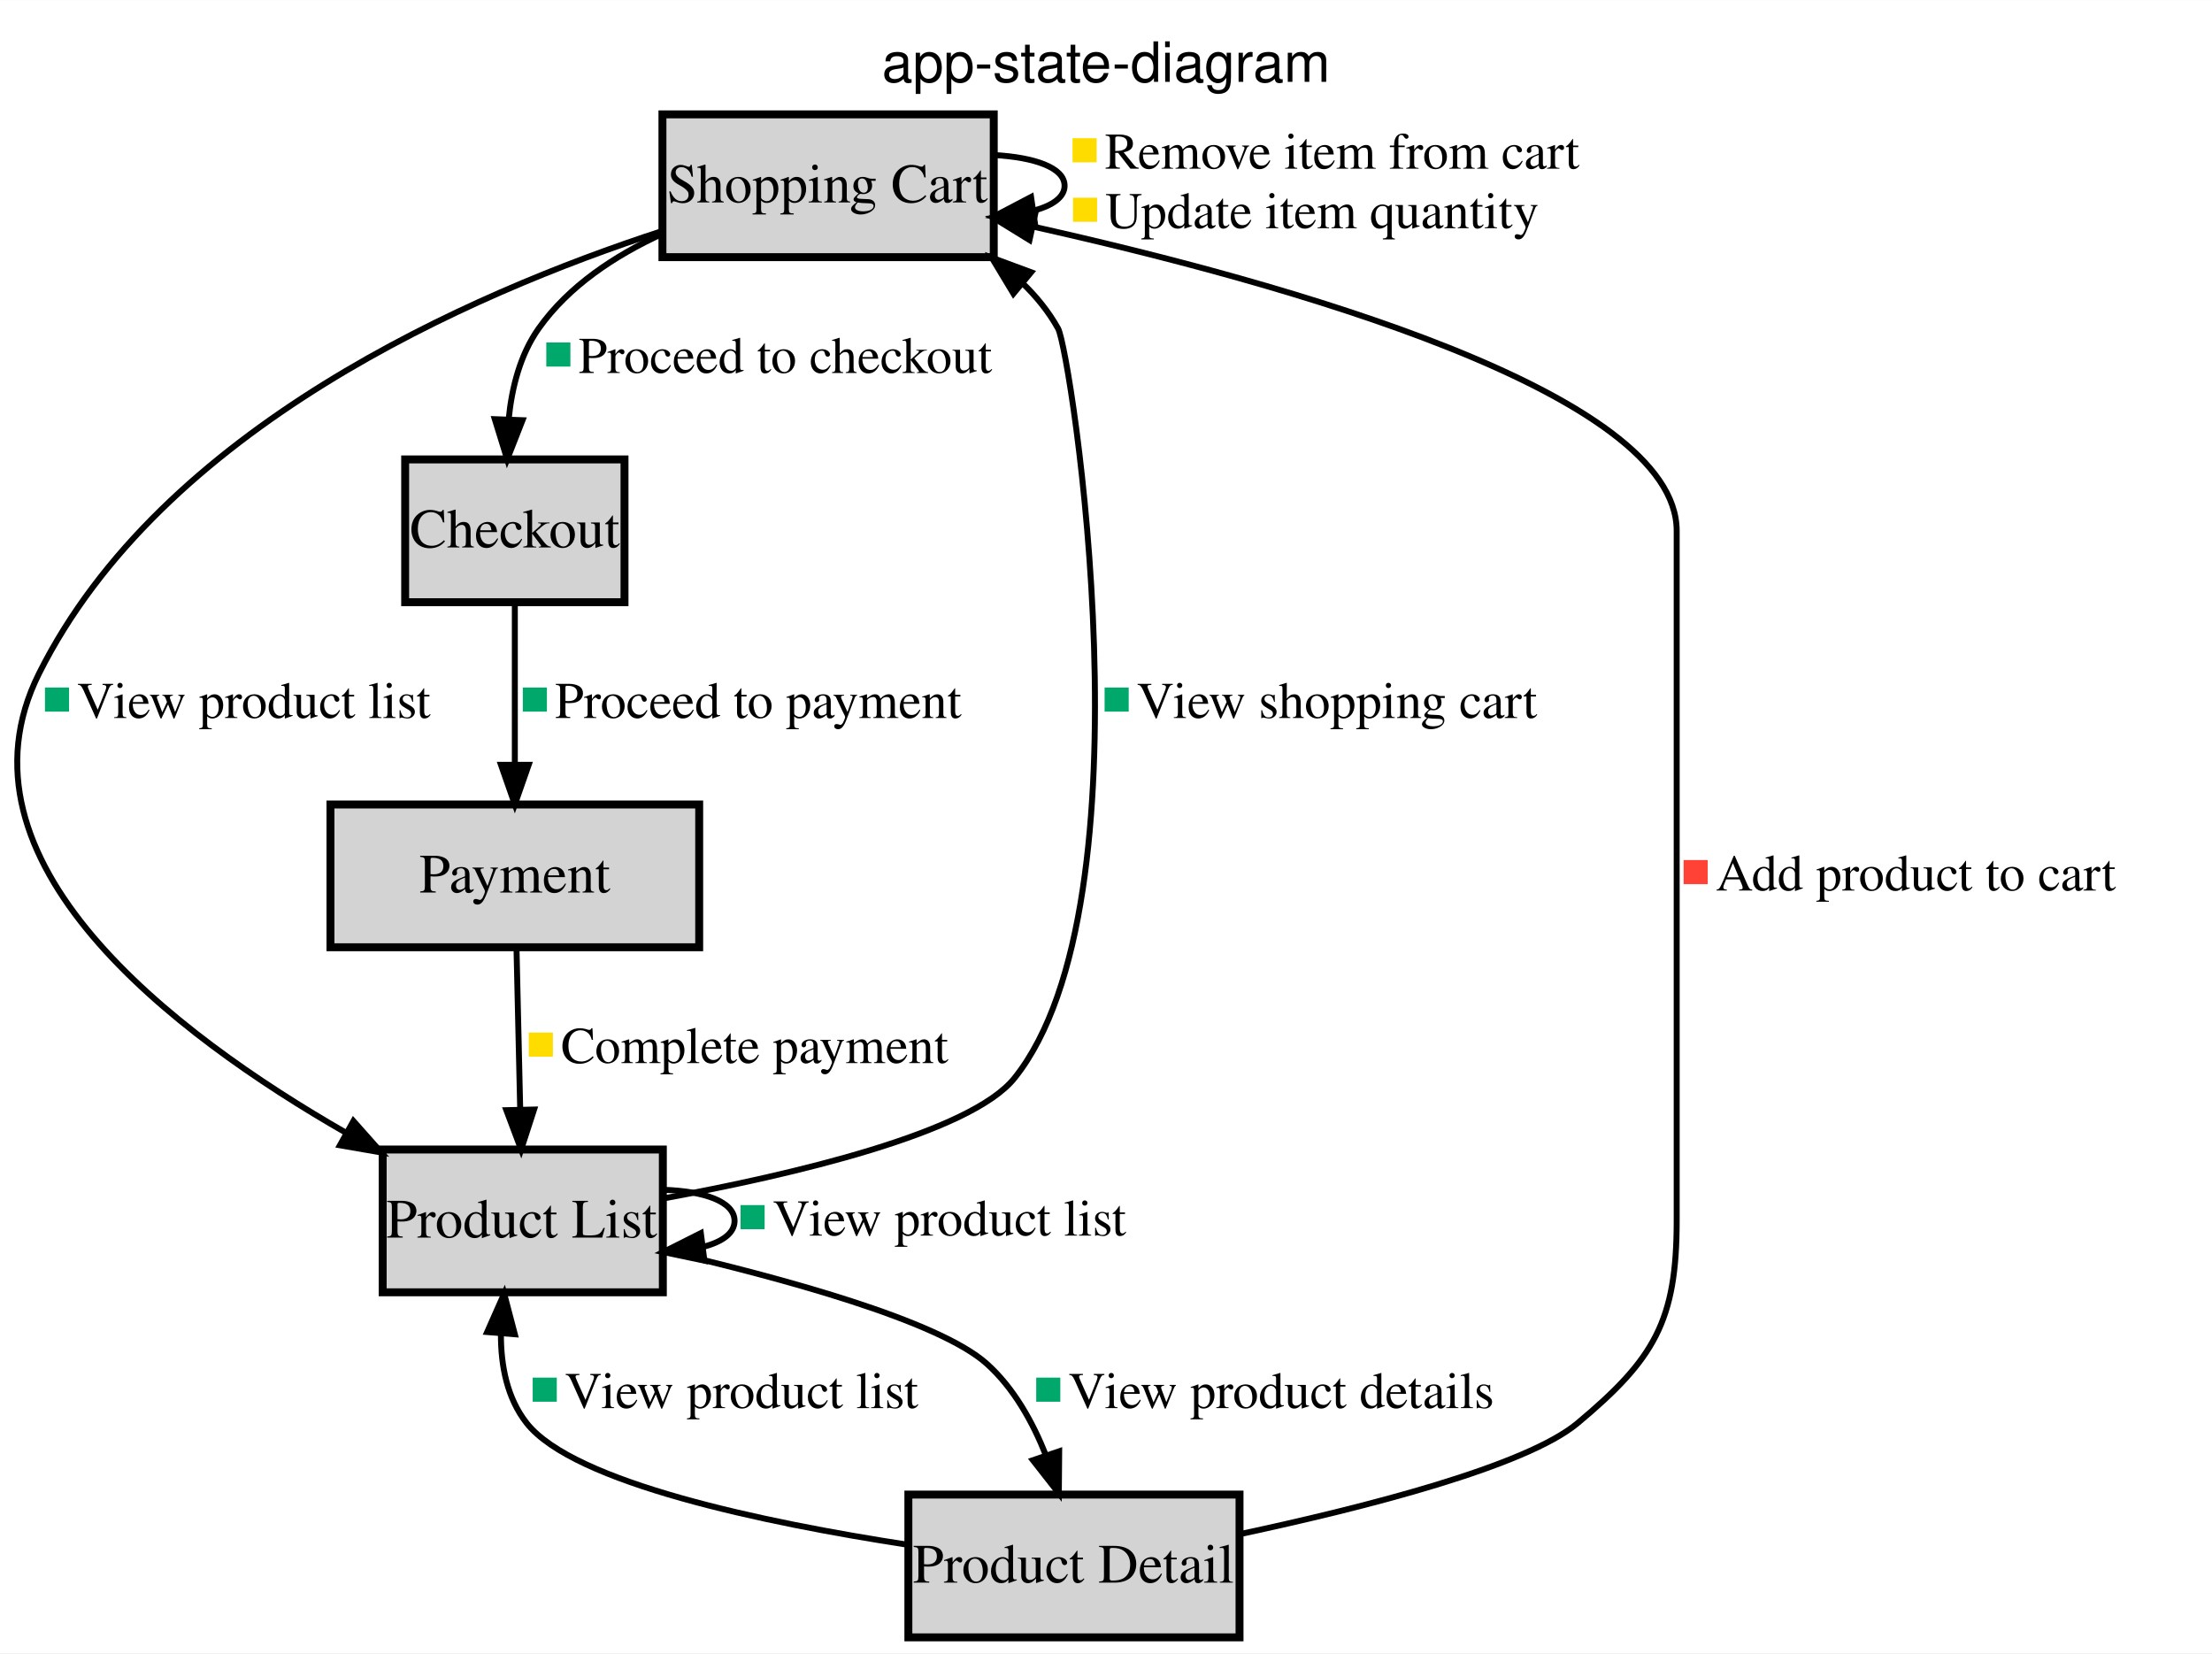
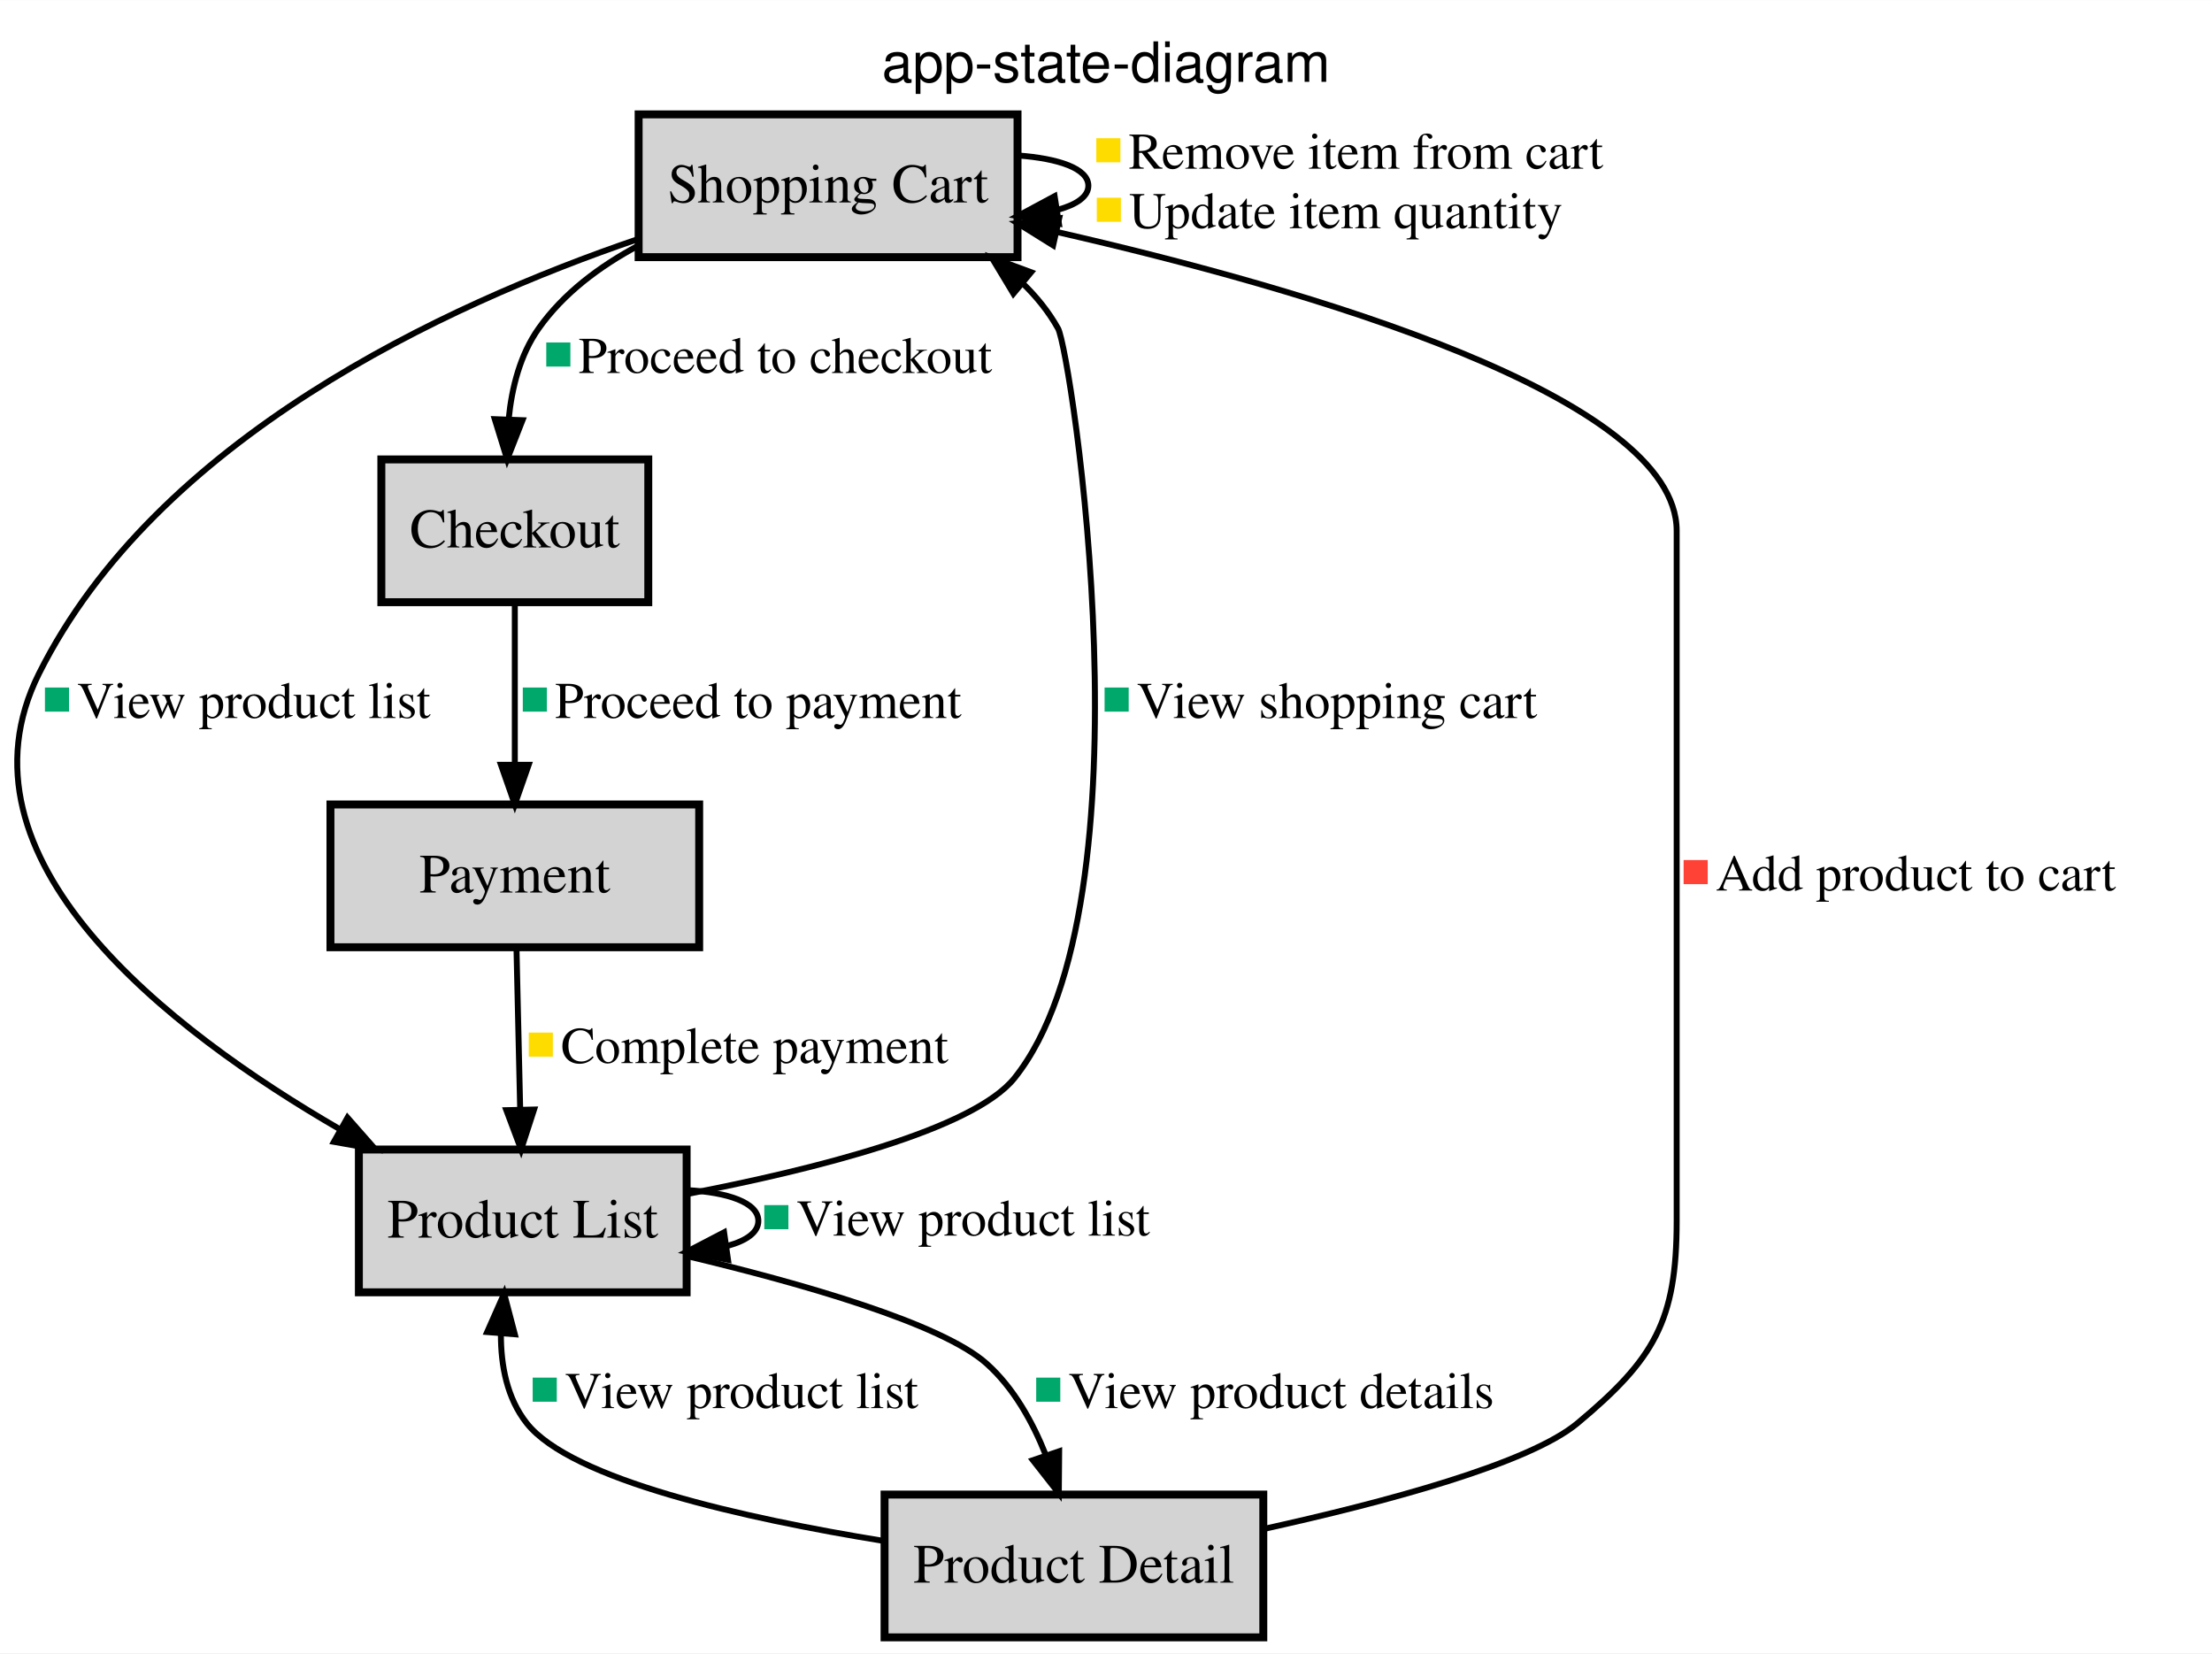
<svg xmlns="http://www.w3.org/2000/svg" xmlns:xlink="http://www.w3.org/1999/xlink" width="558pt" height="417pt" viewBox="0.00 0.00 557.83 416.80">
  <g id="graph0" class="graph" transform="scale(1 1) rotate(0) translate(4 412.8)">
    <g id="a_graph0">
      <a xlink:href="index.html" xlink:title="app-state-diagram" target="_parent">
-         <polygon fill="#ffffff" stroke="transparent" points="-4,4 -4,-412.8 553.832,-412.8 553.832,4 -4,4" />
-         <text text-anchor="middle" x="274.916" y="-392.2" font-family="Helvetica,sans-Serif" font-size="14.00" fill="#000000">app-state-diagram</text>
+         <polygon fill="#ffffff" stroke="transparent" points="-4,4 -4,-412.8 553.828,-412.8 553.828,4 -4,4" />
+         <text text-anchor="middle" x="274.914" y="-392.2" font-family="Helvetica,sans-Serif" font-size="14.00" fill="#000000">app-state-diagram</text>
      </a>
    </g>
    <g id="node1" class="node">
      <g id="a_node1">
        <a xlink:href="#Cart" xlink:title="Shopping Cart" target="_parent">
-           <polygon fill="#d3d3d3" stroke="#000000" stroke-width="2" points="246.608,-384 163.056,-384 163.056,-348 246.608,-348 246.608,-384" />
-           <text text-anchor="start" x="164.194" y="-361.8" font-family="Times,serif" font-size="14.00" fill="#000000">Shopping Cart</text>
+           <polygon fill="#d3d3d3" stroke="#000000" stroke-width="2" points="252.605,-384 157.053,-384 157.053,-348 252.605,-348 252.605,-384" />
+           <text text-anchor="middle" x="204.828" y="-361.8" font-family="Times,serif" font-size="14.00" fill="#000000">Shopping Cart</text>
        </a>
      </g>
    </g>
    <g id="edge1" class="edge doRemoveItem">
      <g id="a_edge1">
        <a xlink:href="#doRemoveItem" xlink:title="&lt;TABLE&gt;" target="_parent">
-           <path fill="none" stroke="#000000" stroke-width="1.5" d="M246.634,-373.752C256.86,-373.178 264.47,-370.594 264.47,-366 264.47,-363.129 261.497,-361.043 256.771,-359.742" />
-           <polygon fill="#000000" stroke="#000000" stroke-width="1.5" points="257.037,-356.243 246.634,-358.248 256.017,-363.169 257.037,-356.243" />
+           <path fill="none" stroke="#000000" stroke-width="1.5" d="M252.619,-373.642C262.964,-372.895 270.466,-370.348 270.466,-366 270.466,-363.283 267.536,-361.269 262.812,-359.958" />
+           <polygon fill="#000000" stroke="#000000" stroke-width="1.5" points="263.041,-356.451 252.619,-358.358 261.955,-363.366 263.041,-356.451" />
        </a>
      </g>
      <g id="a_edge1-label">
        <a xlink:href="#doRemoveItem" xlink:title="&lt;TABLE&gt;" target="_parent">
          <g id="a_edge1_0">
            <a xlink:href="#doRemoveItem" xlink:title="Remove item from cart (idempotent)" target="_parent">
-               <text text-anchor="start" x="264.848" y="-370.3" font-family="Times,serif" font-size="13.00" fill="#ffdc00">■</text>
-               <text text-anchor="start" x="274.598" y="-370.3" font-family="Times,serif" font-size="13.00" fill="#000000"> Remove item from cart</text>
+               <text text-anchor="start" x="270.845" y="-370.3" font-family="Times,serif" font-size="13.00" fill="#ffdc00">■</text>
+               <text text-anchor="start" x="280.595" y="-370.3" font-family="Times,serif" font-size="13.00" fill="#000000"> Remove item from cart</text>
            </a>
          </g>
          <g id="a_edge1_1">
            <a xlink:href="#doUpdateQuantity" xlink:title="Update item quantity (idempotent)" target="_parent">
-               <text text-anchor="start" x="264.97" y="-355.3" font-family="Times,serif" font-size="13.00" fill="#ffdc00">■</text>
-               <text text-anchor="start" x="274.72" y="-355.3" font-family="Times,serif" font-size="13.00" fill="#000000"> Update item quantity</text>
+               <text text-anchor="start" x="270.966" y="-355.3" font-family="Times,serif" font-size="13.00" fill="#ffdc00">■</text>
+               <text text-anchor="start" x="280.716" y="-355.3" font-family="Times,serif" font-size="13.00" fill="#000000"> Update item quantity</text>
            </a>
          </g>
        </a>
      </g>
    </g>
    <g id="node2" class="node">
      <g id="a_node2">
        <a xlink:href="#Checkout" xlink:title="Checkout" target="_parent">
-           <polygon fill="#d3d3d3" stroke="#000000" stroke-width="2" points="153.49,-297 98.175,-297 98.175,-261 153.49,-261 153.49,-297" />
-           <text text-anchor="middle" x="125.832" y="-274.8" font-family="Times,serif" font-size="14.00" fill="#000000">Checkout</text>
+           <polygon fill="#d3d3d3" stroke="#000000" stroke-width="2" points="159.486,-297 92.171,-297 92.171,-261 159.486,-261 159.486,-297" />
+           <text text-anchor="middle" x="125.829" y="-274.8" font-family="Times,serif" font-size="14.00" fill="#000000">Checkout</text>
        </a>
      </g>
    </g>
    <g id="edge2" class="edge goCheckout">
      <g id="a_edge2">
        <a xlink:href="#goCheckout" xlink:title="&lt;TABLE&gt;" target="_parent">
-           <path fill="none" stroke="#000000" stroke-width="1.5" d="M162.955,-353.857C151.12,-348.421 139.413,-340.735 131.832,-330 127.183,-323.417 125.07,-315.125 124.28,-307.151" />
-           <polygon fill="#000000" stroke="#000000" stroke-width="1.5" points="127.773,-306.885 123.903,-297.022 120.778,-307.146 127.773,-306.885" />
+           <path fill="none" stroke="#000000" stroke-width="1.5" d="M156.875,-350.848C147.21,-345.686 138.105,-338.888 131.828,-330 127.18,-323.417 125.066,-315.125 124.276,-307.151" />
+           <polygon fill="#000000" stroke="#000000" stroke-width="1.5" points="127.769,-306.885 123.9,-297.022 120.774,-307.146 127.769,-306.885" />
        </a>
      </g>
      <g id="a_edge2-label">
        <a xlink:href="#goCheckout" xlink:title="&lt;TABLE&gt;" target="_parent">
          <g id="a_edge2_2">
            <a xlink:href="#goCheckout" xlink:title="Proceed to checkout (safe)" target="_parent">
-               <text text-anchor="start" x="132.139" y="-318.8" font-family="Times,serif" font-size="13.00" fill="#00a86b">■</text>
-               <text text-anchor="start" x="141.889" y="-318.8" font-family="Times,serif" font-size="13.00" fill="#000000"> Proceed to checkout</text>
+               <text text-anchor="start" x="132.135" y="-318.8" font-family="Times,serif" font-size="13.00" fill="#00a86b">■</text>
+               <text text-anchor="start" x="141.885" y="-318.8" font-family="Times,serif" font-size="13.00" fill="#000000"> Proceed to checkout</text>
            </a>
          </g>
        </a>
      </g>
    </g>
    <g id="node4" class="node">
      <g id="a_node4">
        <a xlink:href="#ProductList" xlink:title="Product List" target="_parent">
-           <polygon fill="#d3d3d3" stroke="#000000" stroke-width="2" points="163.159,-123 92.505,-123 92.505,-87 163.159,-87 163.159,-123" />
-           <text text-anchor="start" x="93.419" y="-100.8" font-family="Times,serif" font-size="14.00" fill="#000000">Product List</text>
+           <polygon fill="#d3d3d3" stroke="#000000" stroke-width="2" points="169.155,-123 86.502,-123 86.502,-87 169.155,-87 169.155,-123" />
+           <text text-anchor="middle" x="127.829" y="-100.8" font-family="Times,serif" font-size="14.00" fill="#000000">Product List</text>
        </a>
      </g>
    </g>
    <g id="edge3" class="edge goProductList">
      <g id="a_edge3">
        <a xlink:href="#goProductList" xlink:title="&lt;TABLE&gt;" target="_parent">
-           <path fill="none" stroke="#000000" stroke-width="1.5" d="M163.001,-354.592C114.333,-338.733 36.711,-304.757 5.832,-243 -17.716,-195.905 39.498,-152.302 83.325,-127.182" />
-           <polygon fill="#000000" stroke="#000000" stroke-width="1.5" points="85.13,-130.184 92.162,-122.259 81.723,-124.069 85.13,-130.184" />
+           <path fill="none" stroke="#000000" stroke-width="1.5" d="M156.844,-352.54C108.016,-335.888 35.435,-302.214 5.829,-243 -17.452,-196.44 38.205,-153.293 81.823,-128.046" />
+           <polygon fill="#000000" stroke="#000000" stroke-width="1.5" points="83.637,-131.041 90.636,-123.087 80.205,-124.94 83.637,-131.041" />
        </a>
      </g>
      <g id="a_edge3-label">
        <a xlink:href="#goProductList" xlink:title="&lt;TABLE&gt;" target="_parent">
          <g id="a_edge3_3">
            <a xlink:href="#goProductList" xlink:title="View product list (safe)" target="_parent">
-               <text text-anchor="start" x="5.712" y="-231.8" font-family="Times,serif" font-size="13.00" fill="#00a86b">■</text>
-               <text text-anchor="start" x="15.462" y="-231.8" font-family="Times,serif" font-size="13.00" fill="#000000"> View product list</text>
+               <text text-anchor="start" x="5.708" y="-231.8" font-family="Times,serif" font-size="13.00" fill="#00a86b">■</text>
+               <text text-anchor="start" x="15.458" y="-231.8" font-family="Times,serif" font-size="13.00" fill="#000000"> View product list</text>
            </a>
          </g>
        </a>
      </g>
    </g>
    <g id="node5" class="node">
      <g id="a_node5">
        <a xlink:href="#Payment" xlink:title="Payment" target="_parent">
-           <polygon fill="#d3d3d3" stroke="#000000" stroke-width="2" points="172.325,-210 79.339,-210 79.339,-174 172.325,-174 172.325,-210" />
-           <text text-anchor="middle" x="125.832" y="-187.8" font-family="Times,serif" font-size="14.00" fill="#000000">Payment</text>
+           <polygon fill="#d3d3d3" stroke="#000000" stroke-width="2" points="172.321,-210 79.335,-210 79.335,-174 172.321,-174 172.321,-210" />
+           <text text-anchor="middle" x="125.829" y="-187.8" font-family="Times,serif" font-size="14.00" fill="#000000">Payment</text>
        </a>
      </g>
    </g>
    <g id="edge4" class="edge goPayment">
      <g id="a_edge4">
        <a xlink:href="#goPayment" xlink:title="&lt;TABLE&gt;" target="_parent">
-           <path fill="none" stroke="#000000" stroke-width="1.5" d="M125.832,-260.974C125.832,-249.192 125.832,-233.561 125.832,-220.158" />
-           <polygon fill="#000000" stroke="#000000" stroke-width="1.5" points="129.332,-220.003 125.832,-210.003 122.332,-220.003 129.332,-220.003" />
+           <path fill="none" stroke="#000000" stroke-width="1.5" d="M125.829,-260.974C125.829,-249.192 125.829,-233.561 125.829,-220.158" />
+           <polygon fill="#000000" stroke="#000000" stroke-width="1.5" points="129.329,-220.003 125.829,-210.003 122.329,-220.003 129.329,-220.003" />
        </a>
      </g>
      <g id="a_edge4-label">
        <a xlink:href="#goPayment" xlink:title="&lt;TABLE&gt;" target="_parent">
          <g id="a_edge4_4">
            <a xlink:href="#goPayment" xlink:title="Proceed to payment (safe)" target="_parent">
-               <text text-anchor="start" x="126.218" y="-231.8" font-family="Times,serif" font-size="13.00" fill="#00a86b">■</text>
-               <text text-anchor="start" x="135.968" y="-231.8" font-family="Times,serif" font-size="13.00" fill="#000000"> Proceed to payment</text>
+               <text text-anchor="start" x="126.214" y="-231.8" font-family="Times,serif" font-size="13.00" fill="#00a86b">■</text>
+               <text text-anchor="start" x="135.964" y="-231.8" font-family="Times,serif" font-size="13.00" fill="#000000"> Proceed to payment</text>
            </a>
          </g>
        </a>
      </g>
    </g>
    <g id="node3" class="node">
      <g id="a_node3">
        <a xlink:href="#ProductDetail" xlink:title="Product Detail" target="_parent">
-           <polygon fill="#d3d3d3" stroke="#000000" stroke-width="2" points="308.589,-36 225.076,-36 225.076,0 308.589,0 308.589,-36" />
-           <text text-anchor="start" x="226.204" y="-13.8" font-family="Times,serif" font-size="14.00" fill="#000000">Product Detail</text>
+           <polygon fill="#d3d3d3" stroke="#000000" stroke-width="2" points="314.585,-36 219.072,-36 219.072,0 314.585,0 314.585,-36" />
+           <text text-anchor="middle" x="266.829" y="-13.8" font-family="Times,serif" font-size="14.00" fill="#000000">Product Detail</text>
        </a>
      </g>
    </g>
    <g id="edge6" class="edge doAddToCart">
      <g id="a_edge6">
        <a xlink:href="#doAddToCart" xlink:title="&lt;TABLE&gt;" target="_parent">
-           <path fill="none" stroke="#000000" stroke-width="1.5" d="M308.619,-26.013C340.401,-32.798 380.814,-43.132 393.832,-54 413.211,-70.178 418.832,-79.757 418.832,-105 418.832,-279 418.832,-279 418.832,-279 418.832,-313.928 319.763,-341.602 256.437,-355.724" />
-           <polygon fill="#000000" stroke="#000000" stroke-width="1.5" points="255.624,-352.319 246.601,-357.873 257.118,-359.157 255.624,-352.319" />
+           <path fill="none" stroke="#000000" stroke-width="1.5" d="M314.501,-27.289C345.211,-34.056 381.602,-43.793 393.829,-54 413.207,-70.178 418.829,-79.757 418.829,-105 418.829,-279 418.829,-279 418.829,-279 418.829,-312.834 325.871,-339.861 262.488,-354.356" />
+           <polygon fill="#000000" stroke="#000000" stroke-width="1.5" points="261.581,-350.973 252.588,-356.575 263.111,-357.803 261.581,-350.973" />
        </a>
      </g>
      <g id="a_edge6-label">
        <a xlink:href="#doAddToCart" xlink:title="&lt;TABLE&gt;" target="_parent">
          <g id="a_edge6_5">
            <a xlink:href="#doAddToCart" xlink:title="Add product to cart (unsafe)" target="_parent">
-               <text text-anchor="start" x="418.957" y="-188.3" font-family="Times,serif" font-size="13.00" fill="#ff4136">■</text>
-               <text text-anchor="start" x="428.707" y="-188.3" font-family="Times,serif" font-size="13.00" fill="#000000"> Add product to cart</text>
+               <text text-anchor="start" x="418.953" y="-188.3" font-family="Times,serif" font-size="13.00" fill="#ff4136">■</text>
+               <text text-anchor="start" x="428.703" y="-188.3" font-family="Times,serif" font-size="13.00" fill="#000000"> Add product to cart</text>
            </a>
          </g>
        </a>
      </g>
    </g>
    <g id="edge7" class="edge goProductList">
      <g id="a_edge7">
        <a xlink:href="#goProductList" xlink:title="&lt;TABLE&gt;" target="_parent">
-           <path fill="none" stroke="#000000" stroke-width="1.5" d="M224.888,-23.352C188.796,-28.912 140.712,-38.931 128.832,-54 123.876,-60.286 122.295,-68.492 122.324,-76.477" />
-           <polygon fill="#000000" stroke="#000000" stroke-width="1.5" points="118.853,-76.98 123.141,-86.668 125.831,-76.421 118.853,-76.98" />
+           <path fill="none" stroke="#000000" stroke-width="1.5" d="M218.846,-24.307C183.628,-30.026 140.057,-39.757 128.828,-54 123.873,-60.286 122.292,-68.492 122.32,-76.477" />
+           <polygon fill="#000000" stroke="#000000" stroke-width="1.5" points="118.85,-76.98 123.137,-86.668 125.827,-76.421 118.85,-76.98" />
        </a>
      </g>
      <g id="a_edge7-label">
        <a xlink:href="#goProductList" xlink:title="&lt;TABLE&gt;" target="_parent">
          <g id="a_edge7_6">
            <a xlink:href="#goProductList" xlink:title="View product list (safe)" target="_parent">
-               <text text-anchor="start" x="128.712" y="-57.8" font-family="Times,serif" font-size="13.00" fill="#00a86b">■</text>
-               <text text-anchor="start" x="138.462" y="-57.8" font-family="Times,serif" font-size="13.00" fill="#000000"> View product list</text>
+               <text text-anchor="start" x="128.708" y="-57.8" font-family="Times,serif" font-size="13.00" fill="#00a86b">■</text>
+               <text text-anchor="start" x="138.458" y="-57.8" font-family="Times,serif" font-size="13.00" fill="#000000"> View product list</text>
            </a>
          </g>
        </a>
      </g>
    </g>
    <g id="edge8" class="edge goCart">
      <g id="a_edge8">
        <a xlink:href="#goCart" xlink:title="&lt;TABLE&gt;" target="_parent">
-           <path fill="none" stroke="#000000" stroke-width="1.5" d="M163.256,-110.656C195.835,-116.641 240.721,-127.138 251.832,-141 287.435,-185.417 266.058,-324.202 262.832,-330 260.472,-334.243 257.382,-338.05 253.855,-341.452" />
-           <polygon fill="#000000" stroke="#000000" stroke-width="1.5" points="251.569,-338.801 246.1,-347.875 256.034,-344.192 251.569,-338.801" />
+           <path fill="none" stroke="#000000" stroke-width="1.5" d="M169.233,-111.781C201.091,-117.912 241.383,-127.969 251.828,-141 287.431,-185.417 266.054,-324.202 262.829,-330 260.468,-334.243 257.378,-338.05 253.852,-341.452" />
+           <polygon fill="#000000" stroke="#000000" stroke-width="1.5" points="251.565,-338.801 246.096,-347.875 256.03,-344.192 251.565,-338.801" />
        </a>
      </g>
      <g id="a_edge8-label">
        <a xlink:href="#goCart" xlink:title="&lt;TABLE&gt;" target="_parent">
          <g id="a_edge8_7">
            <a xlink:href="#goCart" xlink:title="View shopping cart (safe)" target="_parent">
-               <text text-anchor="start" x="272.939" y="-231.8" font-family="Times,serif" font-size="13.00" fill="#00a86b">■</text>
-               <text text-anchor="start" x="282.689" y="-231.8" font-family="Times,serif" font-size="13.00" fill="#000000"> View shopping cart</text>
+               <text text-anchor="start" x="272.935" y="-231.8" font-family="Times,serif" font-size="13.00" fill="#00a86b">■</text>
+               <text text-anchor="start" x="282.685" y="-231.8" font-family="Times,serif" font-size="13.00" fill="#000000"> View shopping cart</text>
            </a>
          </g>
        </a>
      </g>
    </g>
    <g id="edge9" class="edge goProductDetail">
      <g id="a_edge9">
        <a xlink:href="#goProductDetail" xlink:title="&lt;TABLE&gt;" target="_parent">
-           <path fill="none" stroke="#000000" stroke-width="1.5" d="M163.242,-97.545C193.043,-90.663 232.689,-79.89 244.832,-69 251.643,-62.892 256.428,-54.307 259.752,-45.919" />
-           <polygon fill="#000000" stroke="#000000" stroke-width="1.5" points="263.109,-46.918 263.018,-36.324 256.482,-44.663 263.109,-46.918" />
+           <path fill="none" stroke="#000000" stroke-width="1.5" d="M169.177,-96.152C198.088,-89.259 233.476,-79.18 244.828,-69 251.64,-62.892 256.424,-54.307 259.748,-45.919" />
+           <polygon fill="#000000" stroke="#000000" stroke-width="1.5" points="263.105,-46.918 263.014,-36.324 256.479,-44.663 263.105,-46.918" />
        </a>
      </g>
      <g id="a_edge9-label">
        <a xlink:href="#goProductDetail" xlink:title="&lt;TABLE&gt;" target="_parent">
          <g id="a_edge9_8">
            <a xlink:href="#goProductDetail" xlink:title="View product details (safe)" target="_parent">
-               <text text-anchor="start" x="255.691" y="-57.8" font-family="Times,serif" font-size="13.00" fill="#00a86b">■</text>
-               <text text-anchor="start" x="265.441" y="-57.8" font-family="Times,serif" font-size="13.00" fill="#000000"> View product details</text>
+               <text text-anchor="start" x="255.687" y="-57.8" font-family="Times,serif" font-size="13.00" fill="#00a86b">■</text>
+               <text text-anchor="start" x="265.437" y="-57.8" font-family="Times,serif" font-size="13.00" fill="#000000"> View product details</text>
            </a>
          </g>
        </a>
      </g>
    </g>
    <g id="edge10" class="edge goProductList">
      <g id="a_edge10">
        <a xlink:href="#goProductList" xlink:title="&lt;TABLE&gt;" target="_parent">
-           <path fill="none" stroke="#000000" stroke-width="1.5" d="M163.274,-112.844C173.421,-112.537 181.245,-109.922 181.245,-105 181.245,-101.924 178.189,-99.749 173.42,-98.475" />
-           <polygon fill="#000000" stroke="#000000" stroke-width="1.5" points="173.642,-94.975 163.274,-97.156 172.739,-101.916 173.642,-94.975" />
+           <path fill="none" stroke="#000000" stroke-width="1.5" d="M169.2,-112.767C179.525,-112.224 187.242,-109.635 187.242,-105 187.242,-102.103 184.227,-100.006 179.446,-98.707" />
+           <polygon fill="#000000" stroke="#000000" stroke-width="1.5" points="179.596,-95.193 169.2,-97.233 178.599,-102.122 179.596,-95.193" />
        </a>
      </g>
      <g id="a_edge10-label">
        <a xlink:href="#goProductList" xlink:title="&lt;TABLE&gt;" target="_parent">
          <g id="a_edge10_9">
            <a xlink:href="#goProductList" xlink:title="View product list (safe)" target="_parent">
-               <text text-anchor="start" x="181.125" y="-101.3" font-family="Times,serif" font-size="13.00" fill="#00a86b">■</text>
-               <text text-anchor="start" x="190.875" y="-101.3" font-family="Times,serif" font-size="13.00" fill="#000000"> View product list</text>
+               <text text-anchor="start" x="187.121" y="-101.3" font-family="Times,serif" font-size="13.00" fill="#00a86b">■</text>
+               <text text-anchor="start" x="196.871" y="-101.3" font-family="Times,serif" font-size="13.00" fill="#000000"> View product list</text>
            </a>
          </g>
        </a>
      </g>
    </g>
    <g id="edge5" class="edge doPayment">
      <g id="a_edge5">
        <a xlink:href="#doPayment" xlink:title="&lt;TABLE&gt;" target="_parent">
-           <path fill="none" stroke="#000000" stroke-width="1.5" d="M126.247,-173.974C126.517,-162.192 126.877,-146.561 127.185,-133.158" />
-           <polygon fill="#000000" stroke="#000000" stroke-width="1.5" points="130.687,-133.081 127.418,-123.003 123.689,-132.92 130.687,-133.081" />
+           <path fill="none" stroke="#000000" stroke-width="1.5" d="M126.243,-173.974C126.514,-162.192 126.873,-146.561 127.181,-133.158" />
+           <polygon fill="#000000" stroke="#000000" stroke-width="1.5" points="130.684,-133.081 127.415,-123.003 123.686,-132.92 130.684,-133.081" />
        </a>
      </g>
      <g id="a_edge5-label">
        <a xlink:href="#doPayment" xlink:title="&lt;TABLE&gt;" target="_parent">
          <g id="a_edge5_10">
            <a xlink:href="#doPayment" xlink:title="Complete payment (idempotent)" target="_parent">
-               <text text-anchor="start" x="127.721" y="-144.8" font-family="Times,serif" font-size="13.00" fill="#ffdc00">■</text>
-               <text text-anchor="start" x="137.471" y="-144.8" font-family="Times,serif" font-size="13.00" fill="#000000"> Complete payment</text>
+               <text text-anchor="start" x="127.718" y="-144.8" font-family="Times,serif" font-size="13.00" fill="#ffdc00">■</text>
+               <text text-anchor="start" x="137.468" y="-144.8" font-family="Times,serif" font-size="13.00" fill="#000000"> Complete payment</text>
            </a>
          </g>
        </a>
      </g>
    </g>
  </g>
</svg>
